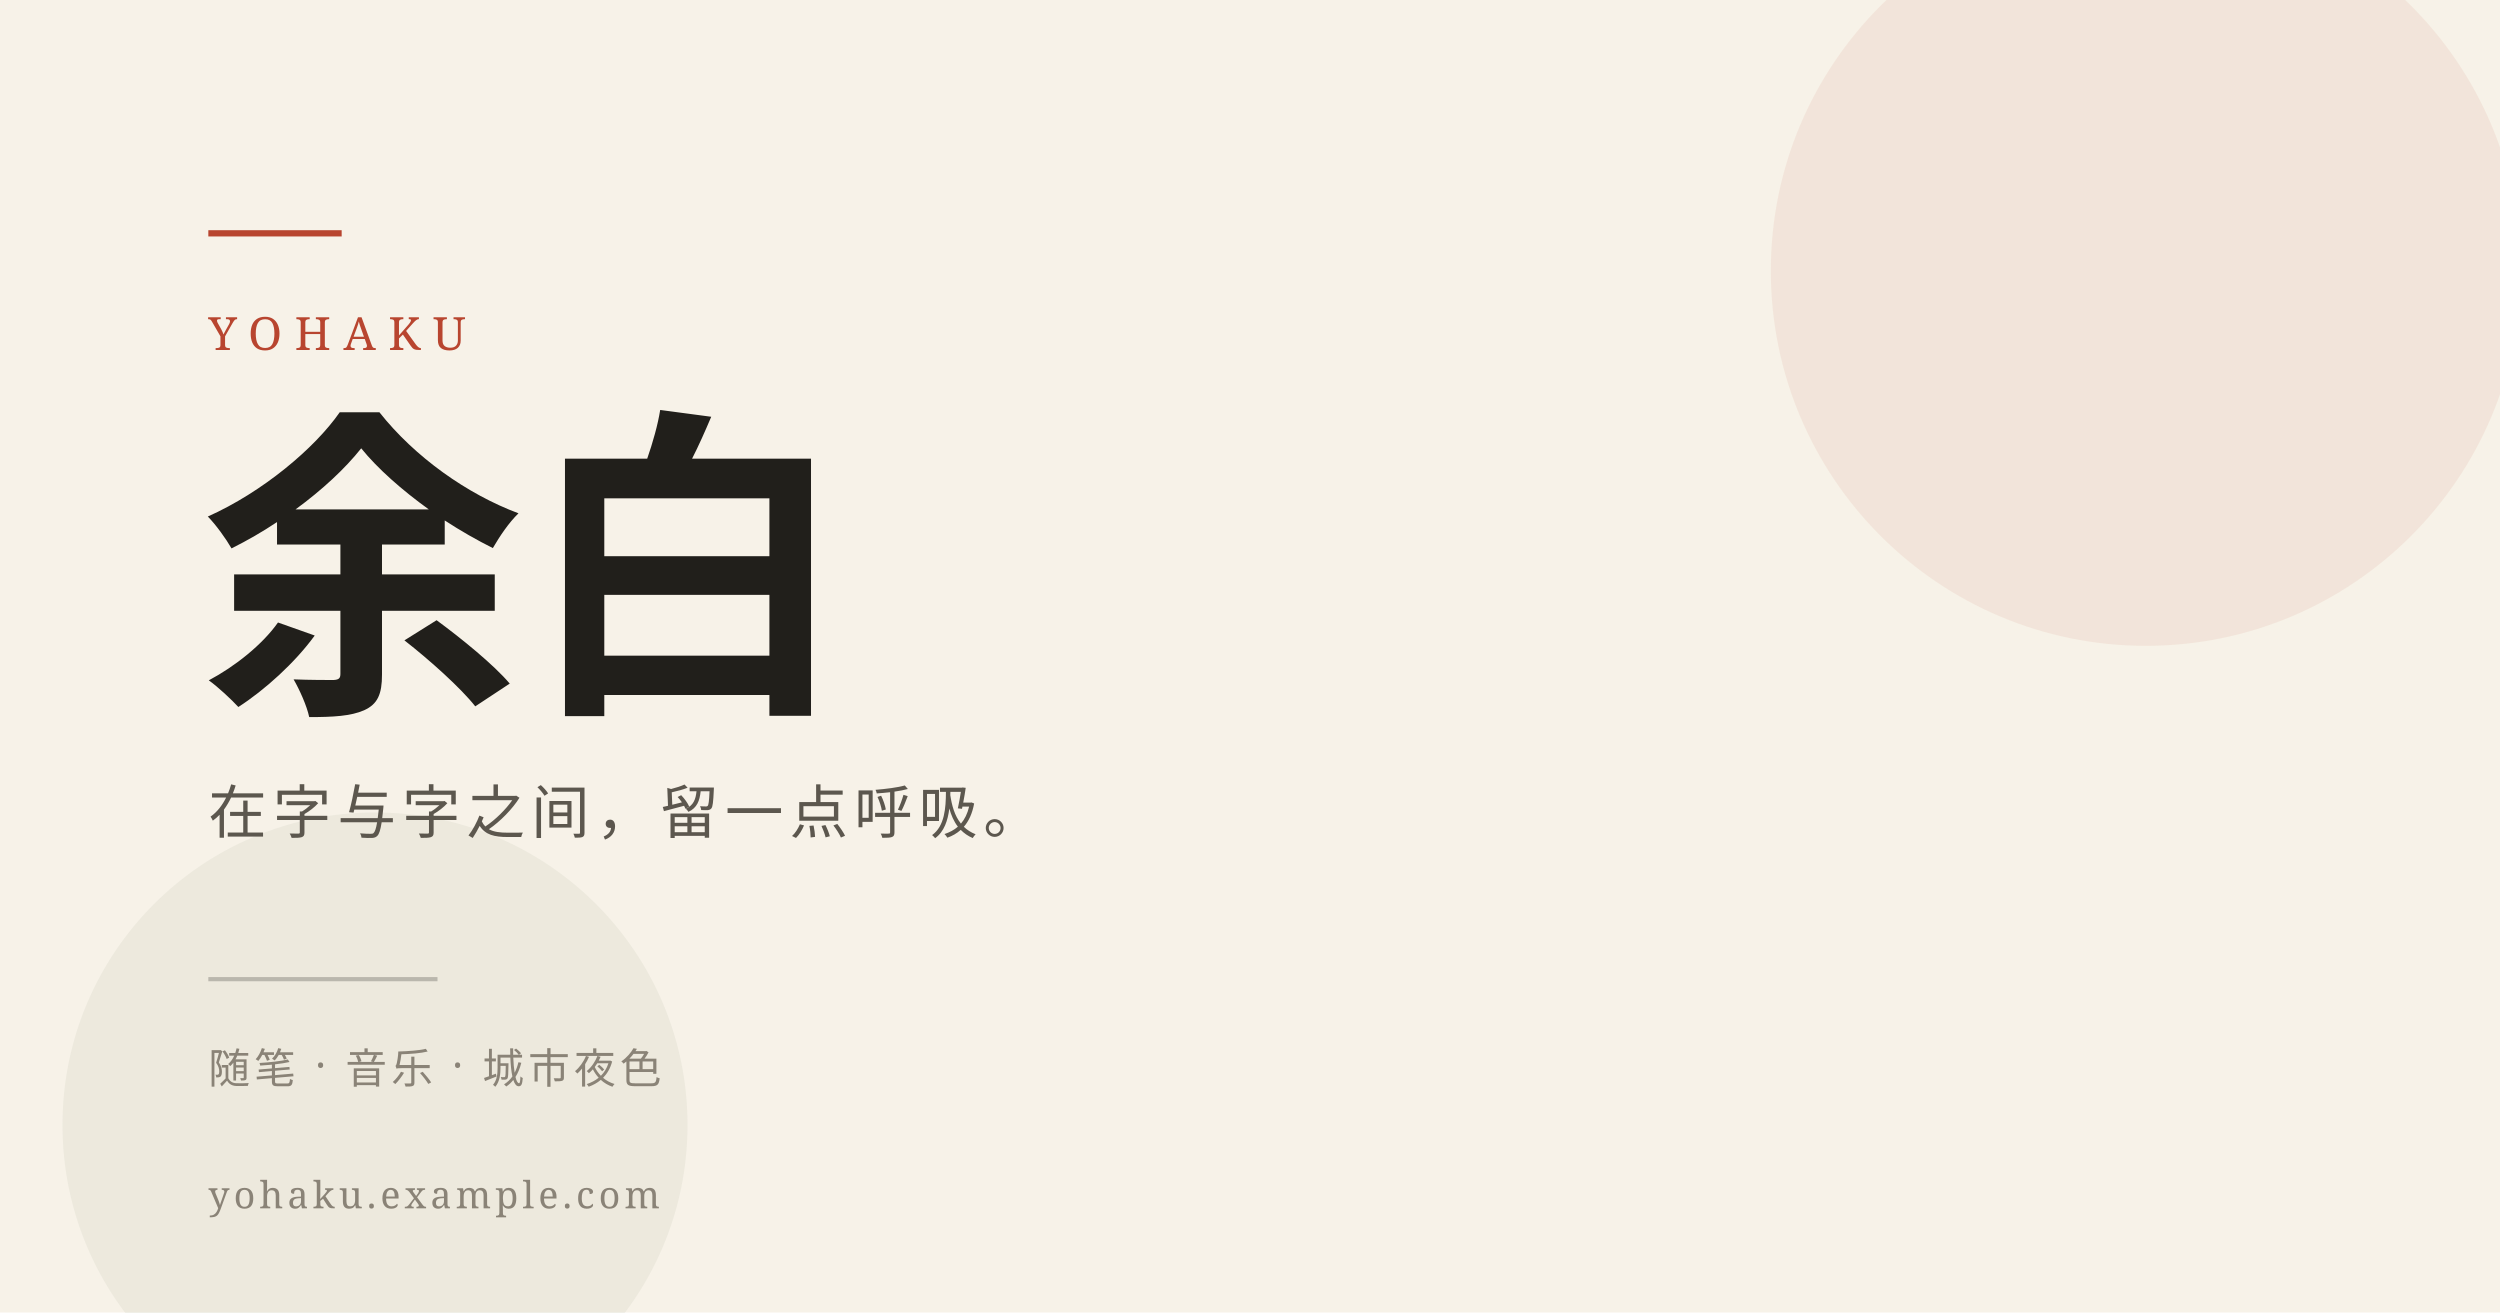
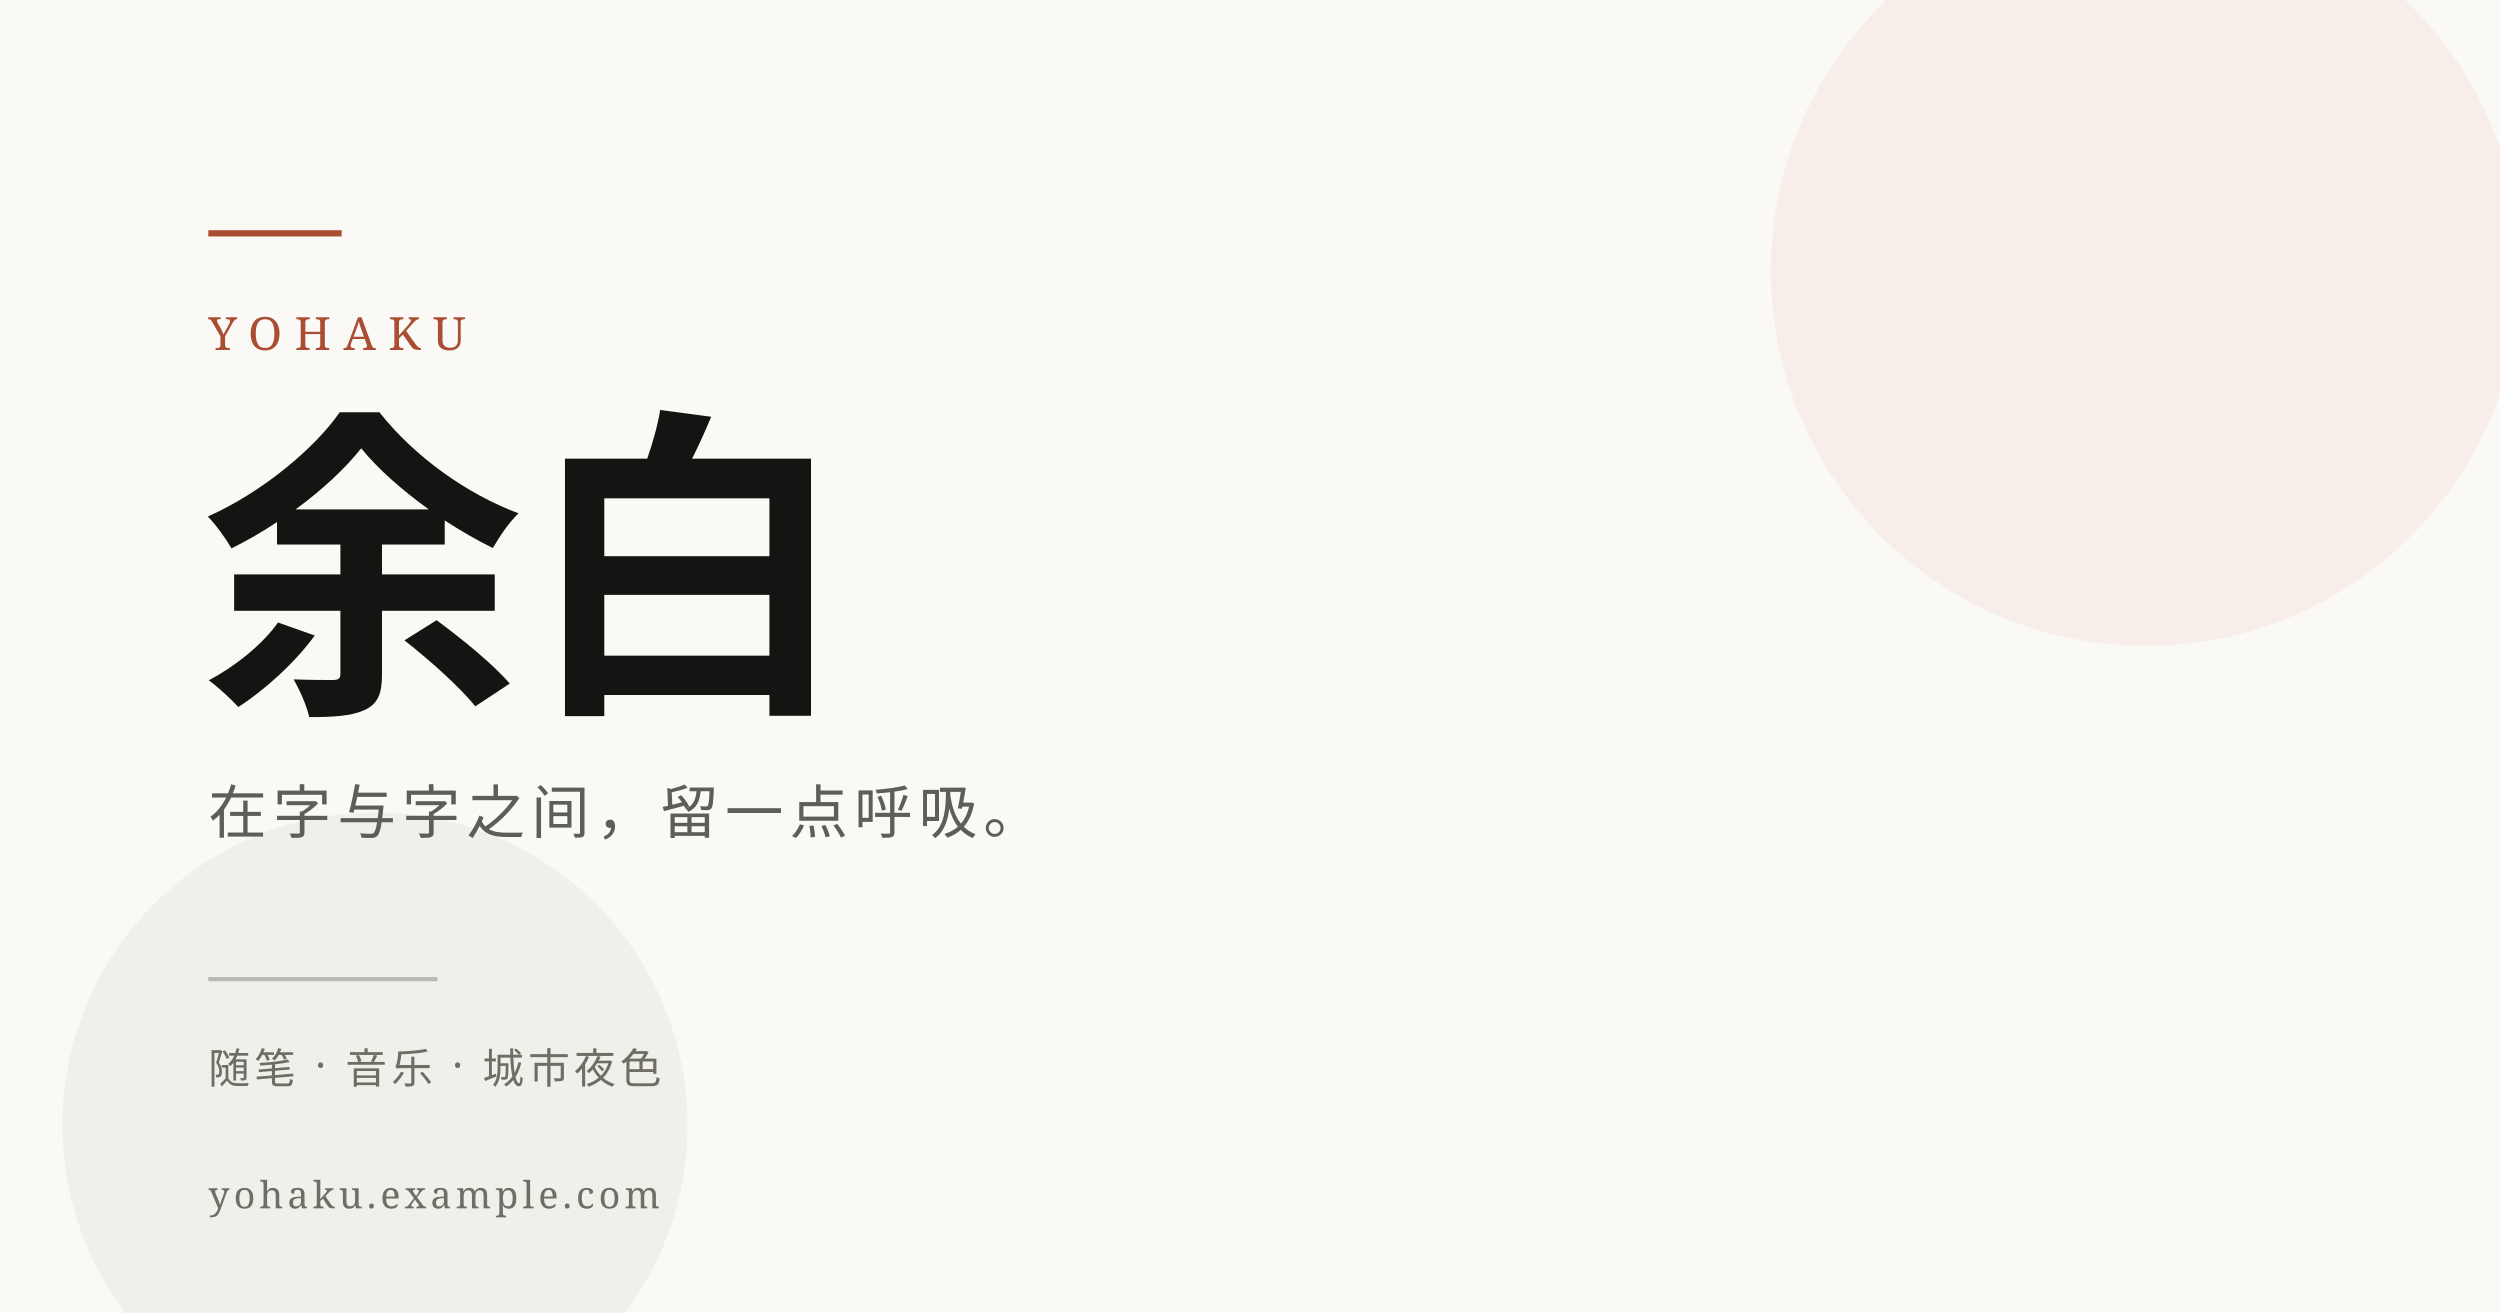
<svg xmlns="http://www.w3.org/2000/svg" width="1200" height="630" viewBox="0 0 1200 630">
-   <rect width="1200" height="630" fill="#F7F2E8" />
-   <circle cx="1030" cy="130" r="180" fill="#B8452F" opacity="0.08" />
-   <circle cx="180" cy="540" r="150" fill="#6E7B5B" opacity="0.08" />
-   <path d="M100 112h64" stroke="#B8452F" stroke-width="3" />
-   <text x="100" y="168" fill="#B8452F" font-family="Georgia, 'Songti SC', serif" font-size="22" letter-spacing="6">YOHAKU</text>
-   <text x="96" y="330" fill="#211F1B" font-family="'Songti SC', 'STSong', Georgia, serif" font-size="156" font-weight="600">余白</text>
-   <text x="100" y="400" fill="#5C574E" font-family="'PingFang SC', 'Microsoft YaHei', sans-serif" font-size="28" letter-spacing="3">在字与字之间，留一点呼吸。</text>
-   <path d="M100 470h110" stroke="#211F1B" stroke-width="2" opacity="0.25" />
-   <text x="100" y="520" fill="#8A8377" font-family="'PingFang SC', 'Microsoft YaHei', sans-serif" font-size="20" letter-spacing="2">随笔 · 音乐 · 城市夜色</text>
-   <text x="100" y="580" fill="#8A8377" font-family="Georgia, serif" font-size="18" letter-spacing="2">yohaku.example.com</text>
+   <rect width="1200" height="630" fill="#FAF9F5" />
+   <circle cx="1030" cy="130" r="180" fill="#D97757" opacity="0.08" />
+   <circle cx="180" cy="540" r="150" fill="#788C5D" opacity="0.08" />
+   <path d="M100 112h64" stroke="#A94E33" stroke-width="3" />
+   <text x="100" y="168" fill="#A94E33" font-family="'Newsreader', Georgia, serif" font-size="22" letter-spacing="6">YOHAKU</text>
+   <text x="96" y="330" fill="#141413" font-family="'Noto Serif SC Variable', 'Songti SC', 'STSong', Georgia, serif" font-size="156" font-weight="600">余白</text>
+   <text x="100" y="400" fill="#5E5D59" font-family="'Noto Serif SC Variable', 'PingFang SC', 'Microsoft YaHei', sans-serif" font-size="28" letter-spacing="3">在字与字之间，留一点呼吸。</text>
+   <path d="M100 470h110" stroke="#141413" stroke-width="2" opacity="0.25" />
+   <text x="100" y="520" fill="#6F6D65" font-family="'Noto Serif SC Variable', 'PingFang SC', 'Microsoft YaHei', sans-serif" font-size="20" letter-spacing="2">随笔 · 音乐 · 城市夜色</text>
+   <text x="100" y="580" fill="#6F6D65" font-family="'Newsreader', Georgia, serif" font-size="18" letter-spacing="2">yohaku.example.com</text>
</svg>
